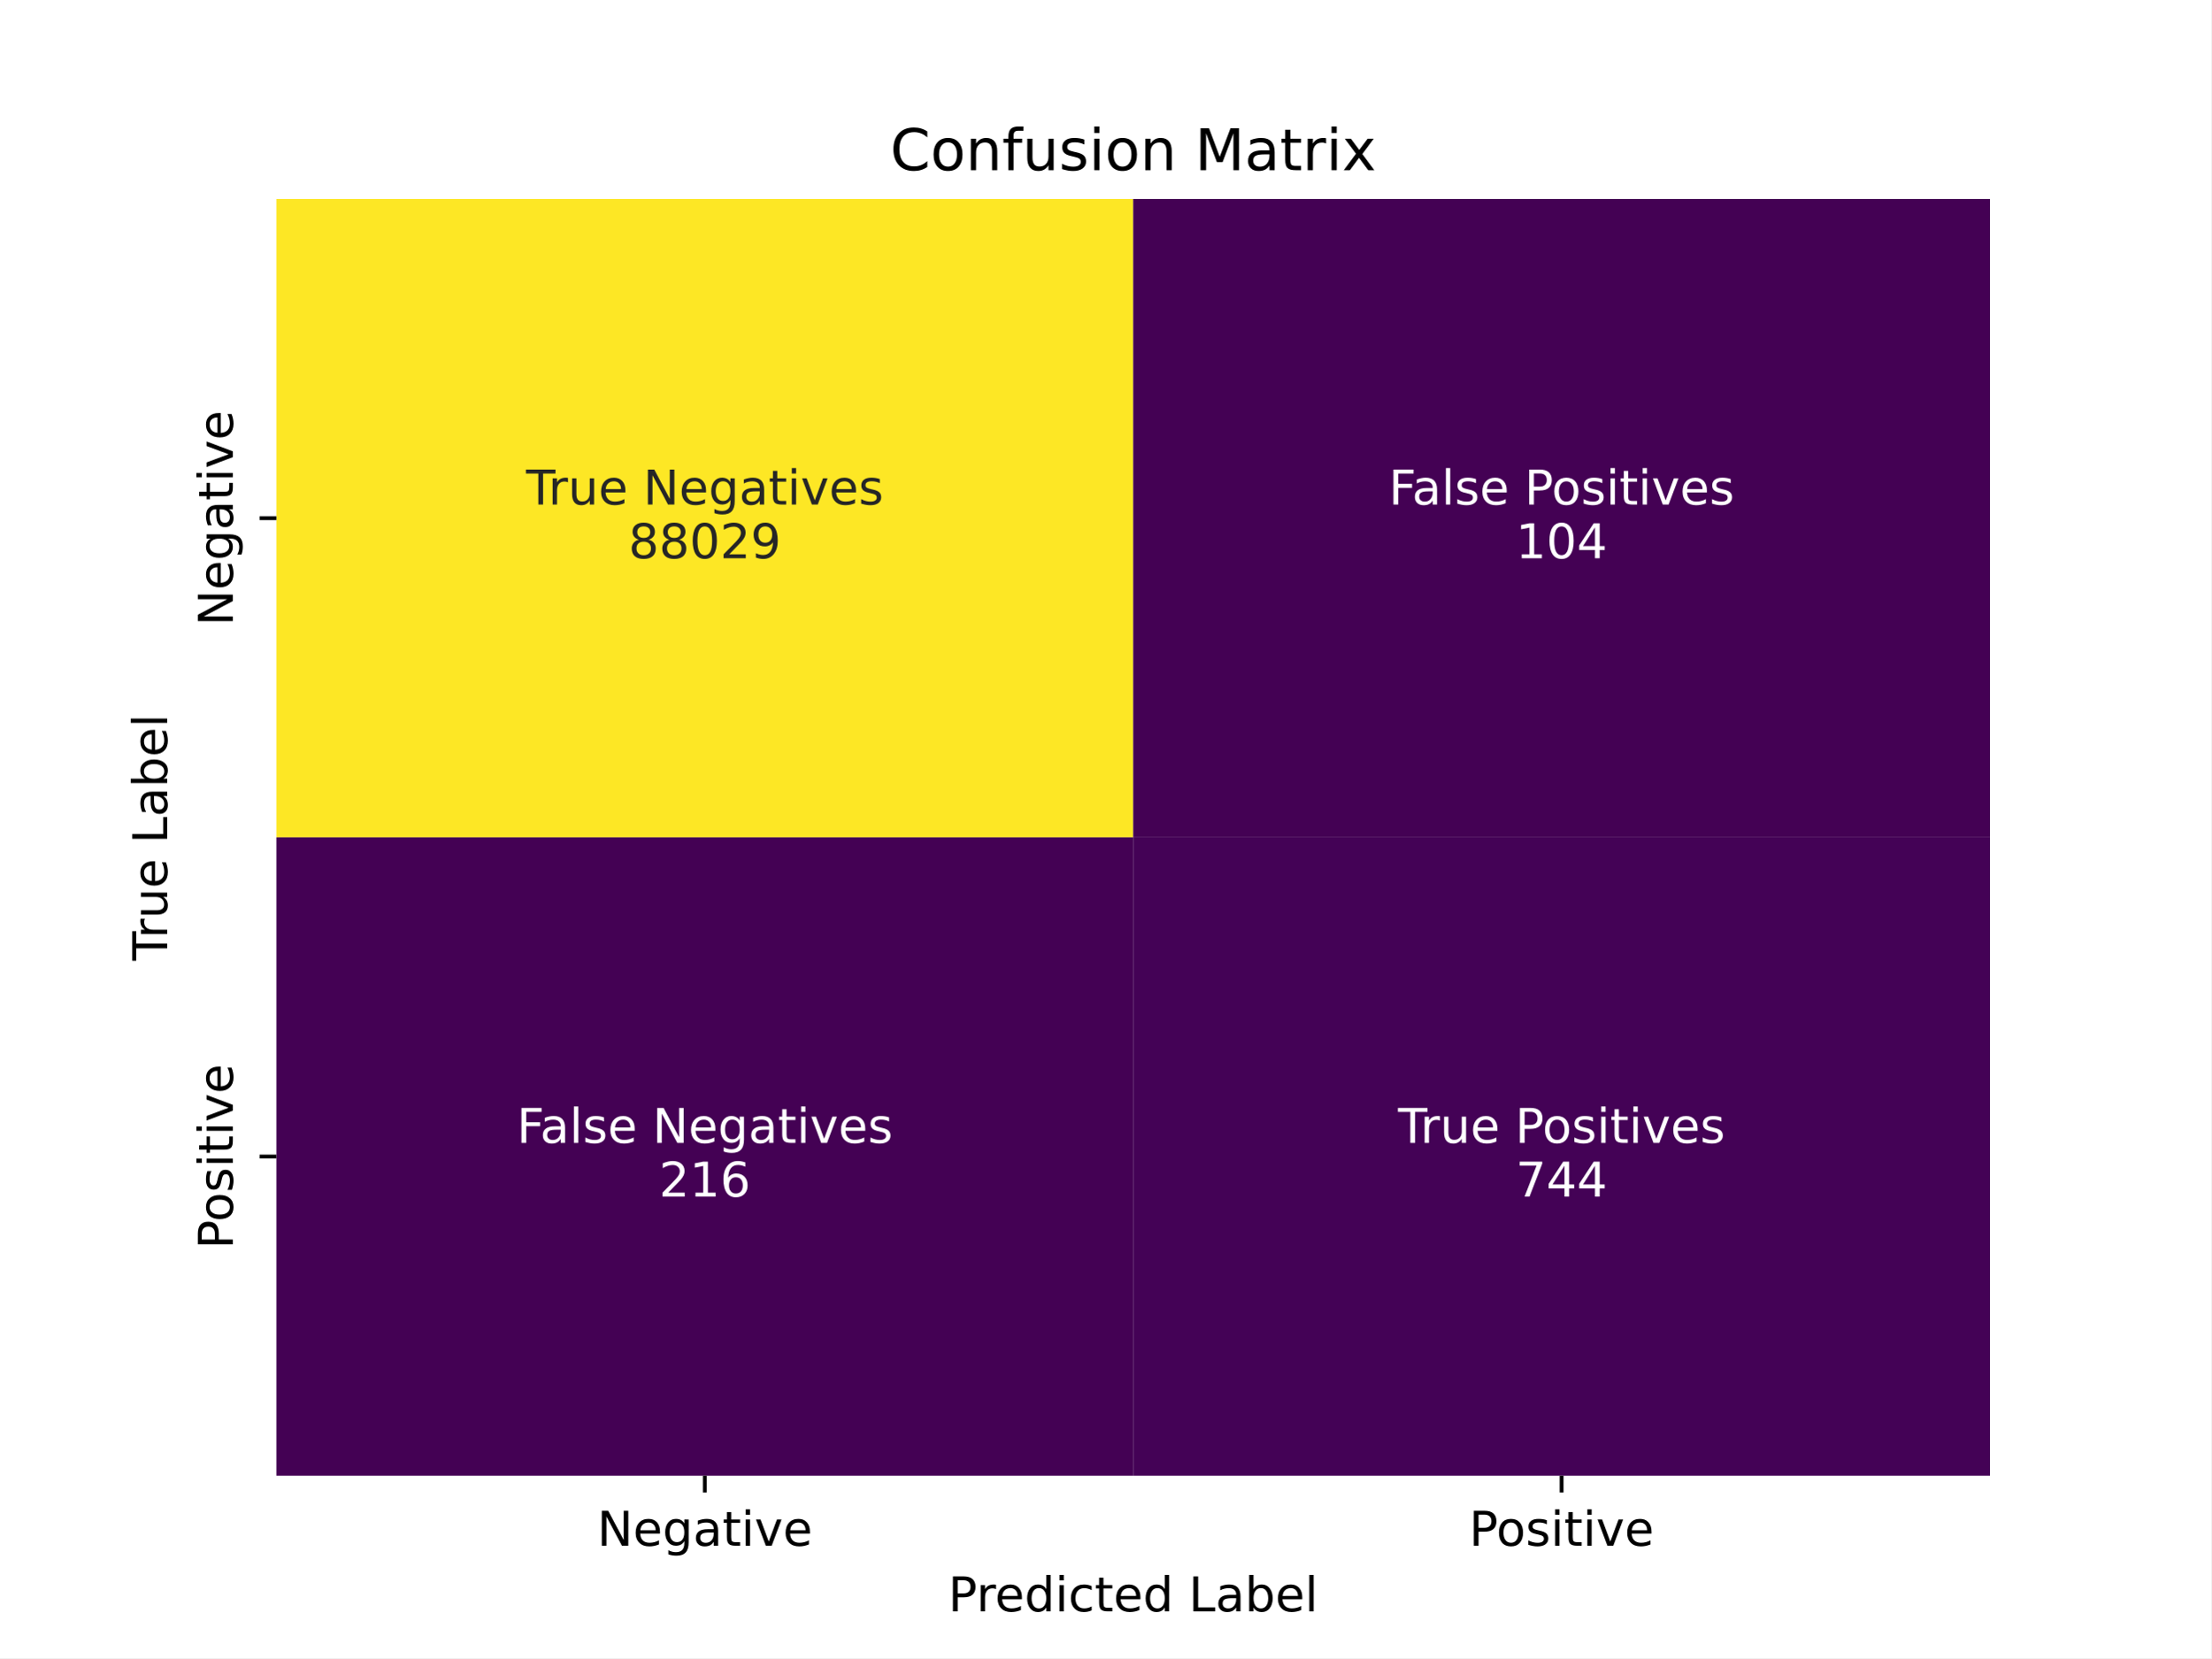
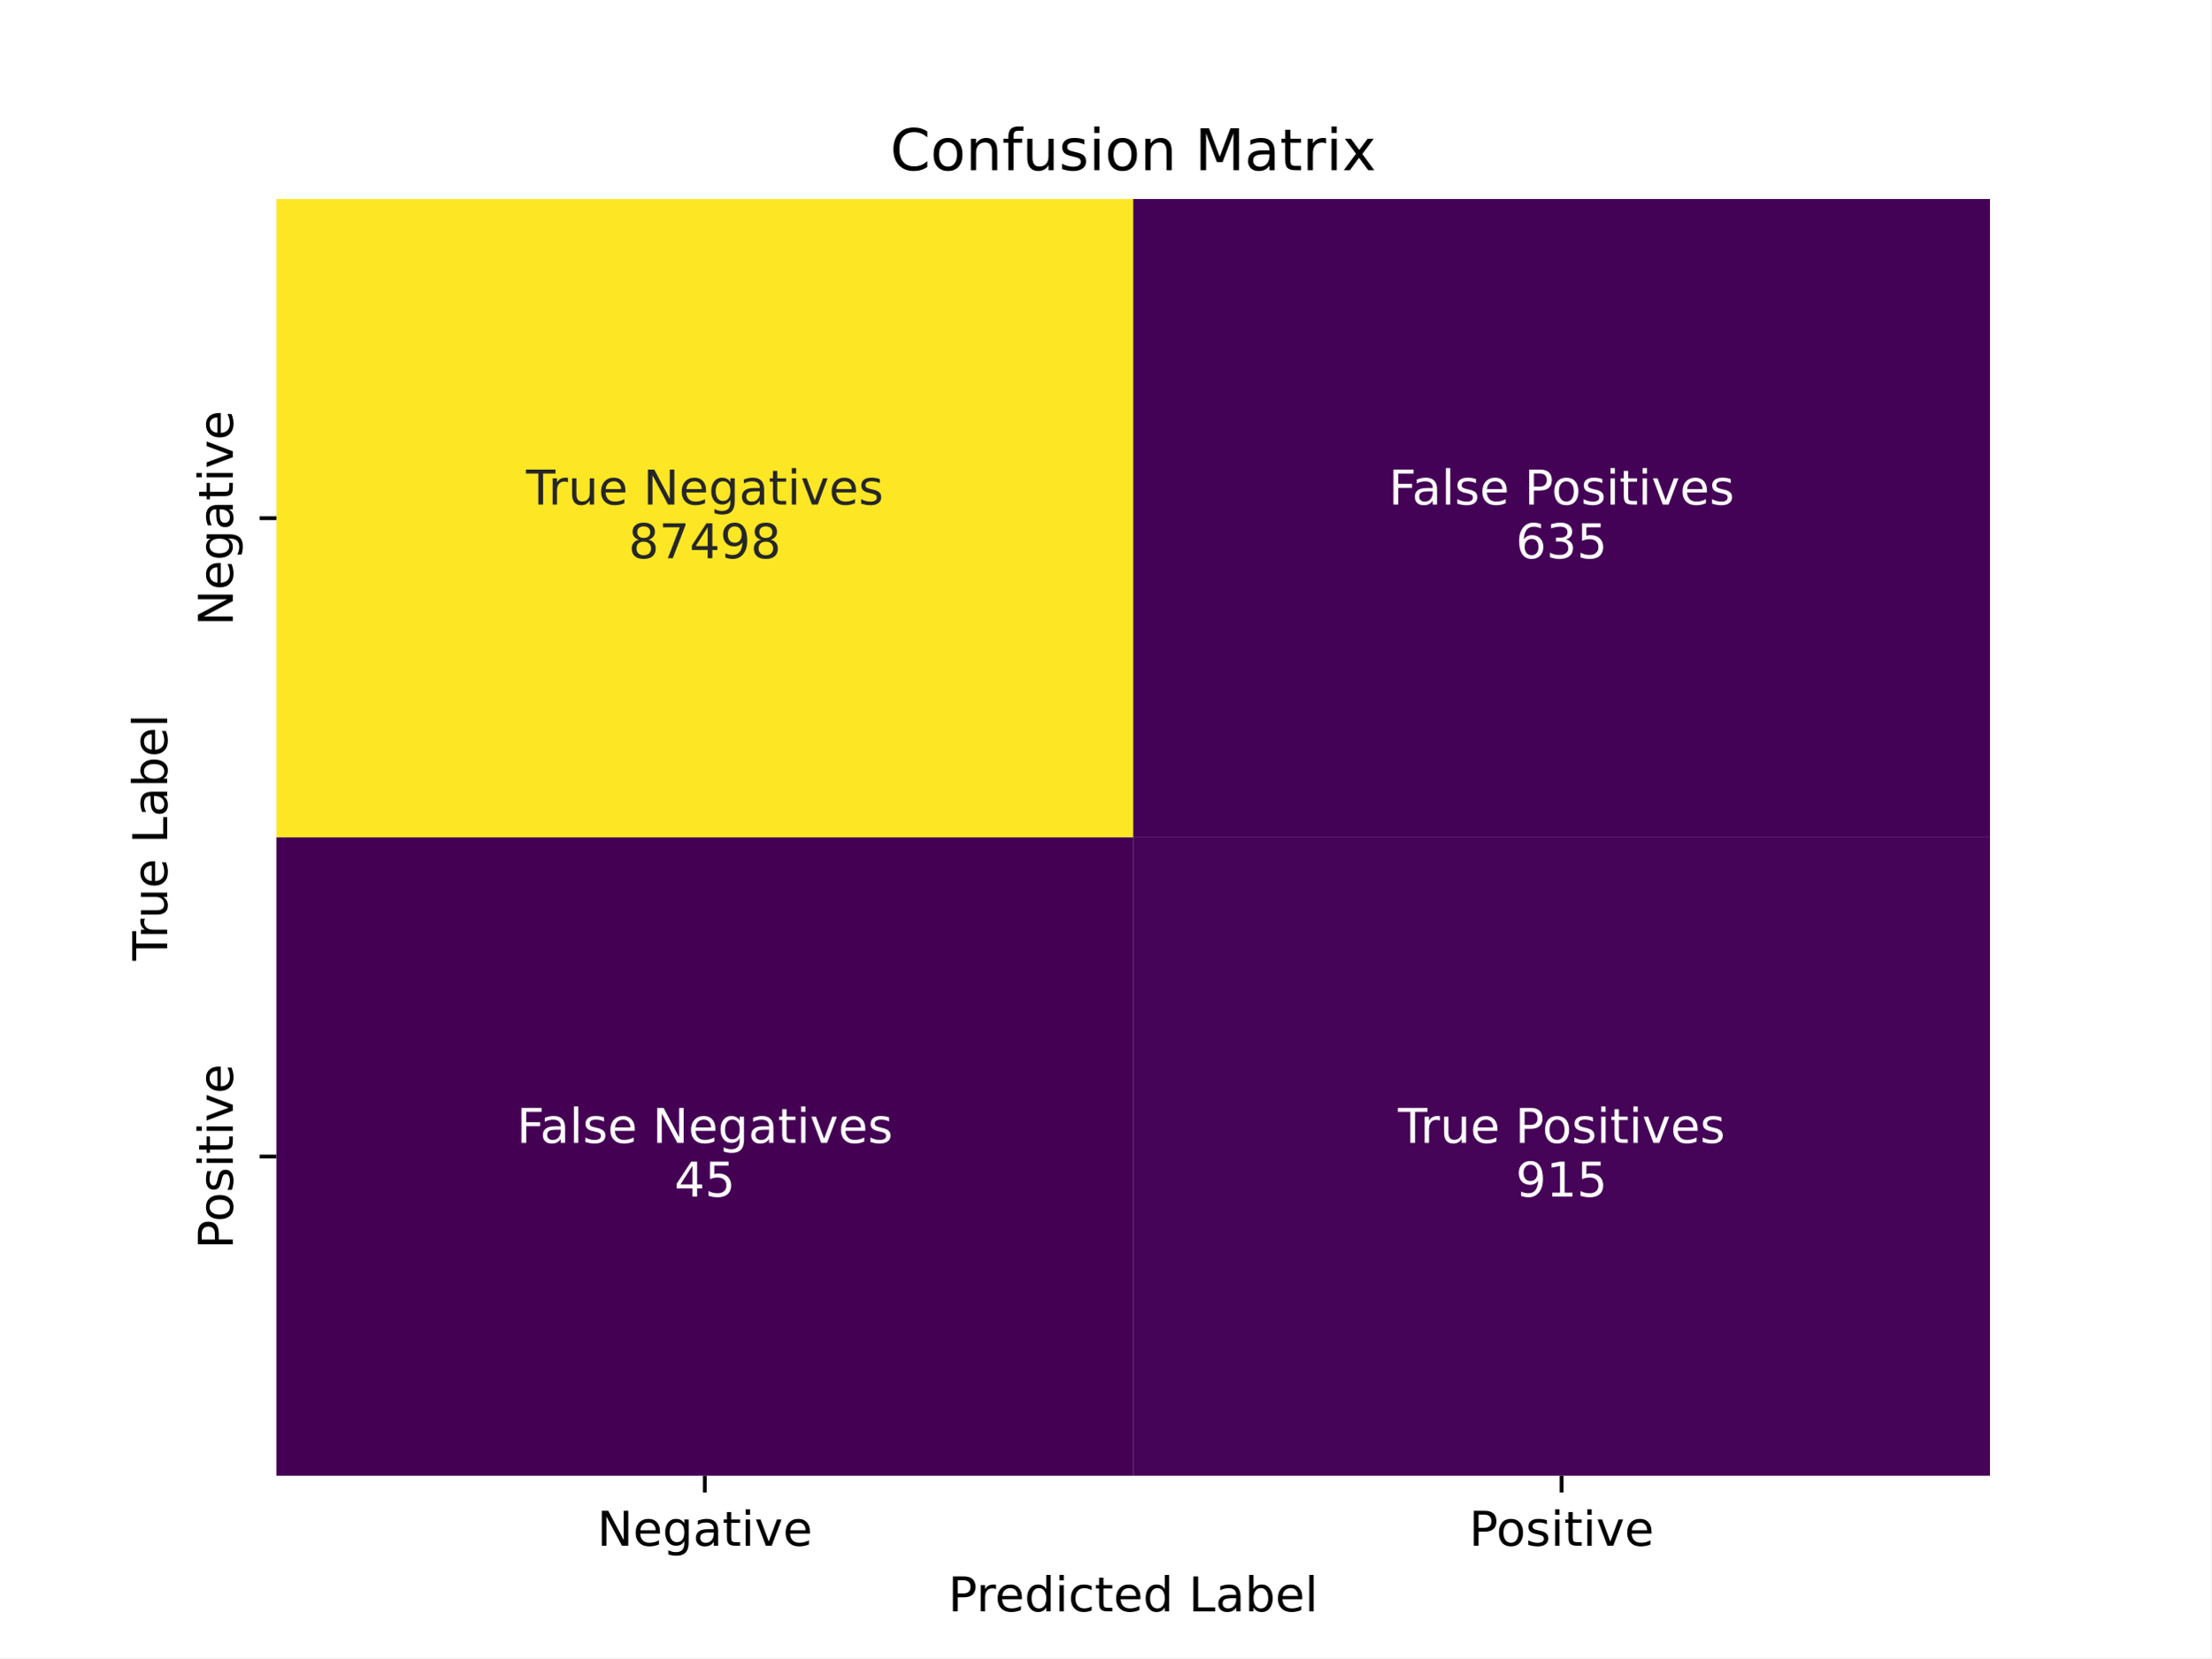
<svg xmlns="http://www.w3.org/2000/svg" xmlns:xlink="http://www.w3.org/1999/xlink" width="460.8pt" height="345.6pt" viewBox="0 0 460.8 345.6" version="1.1">
  <defs>
    <style type="text/css">*{stroke-linejoin: round; stroke-linecap: butt}</style>
  </defs>
  <g id="figure_1">
    <g id="patch_1">
      <path d="M 0 345.6  L 460.8 345.6  L 460.8 0  L 0 0  z " style="fill: #ffffff" />
    </g>
    <g id="axes_1">
      <g id="patch_2">
        <path d="M 57.6 307.584  L 414.72 307.584  L 414.72 41.472  L 57.6 41.472  z " style="fill: #ffffff" />
      </g>
      <g id="QuadMesh_1">
-         <path d="M 57.6 41.472  L 236.16 41.472  L 236.16 174.528  L 57.6 174.528  L 57.6 41.472  " clip-path="url(#pe16956f151)" style="fill: #fde725" />
-         <path d="M 236.16 41.472  L 414.72 41.472  L 414.72 174.528  L 236.16 174.528  L 236.16 41.472  " clip-path="url(#pe16956f151)" style="fill: #440154" />
-         <path d="M 57.6 174.528  L 236.16 174.528  L 236.16 307.584  L 57.6 307.584  L 57.6 174.528  " clip-path="url(#pe16956f151)" style="fill: #440154" />
-         <path d="M 236.16 174.528  L 414.72 174.528  L 414.72 307.584  L 236.16 307.584  L 236.16 174.528  " clip-path="url(#pe16956f151)" style="fill: #440256" />
+         <path d="M 57.6 41.472  L 236.16 41.472  L 236.16 174.528  L 57.6 174.528  L 57.6 41.472  " clip-path="url(#pf7f6bf9e32)" style="fill: #fde725" />
+         <path d="M 236.16 41.472  L 414.72 41.472  L 414.72 174.528  L 236.16 174.528  L 236.16 41.472  " clip-path="url(#pf7f6bf9e32)" style="fill: #440256" />
+         <path d="M 57.6 174.528  L 236.16 174.528  L 236.16 307.584  L 57.6 307.584  L 57.6 174.528  " clip-path="url(#pf7f6bf9e32)" style="fill: #440154" />
+         <path d="M 236.16 174.528  L 414.72 174.528  L 414.72 307.584  L 236.16 307.584  L 236.16 174.528  " clip-path="url(#pf7f6bf9e32)" style="fill: #450457" />
      </g>
      <g id="matplotlib.axis_1">
        <g id="xtick_1">
          <g id="line2d_1">
            <defs>
-               <path id="mfcb3895940" d="M 0 0  L 0 3.5  " style="stroke: #000000; stroke-width: 0.8" />
+               <path id="m9d30d631a9" d="M 0 0  L 0 3.5  " style="stroke: #000000; stroke-width: 0.8" />
            </defs>
            <g>
-               <use xlink:href="#mfcb3895940" x="146.88" y="307.584" style="stroke: #000000; stroke-width: 0.8" />
+               <use xlink:href="#m9d30d631a9" x="146.88" y="307.584" style="stroke: #000000; stroke-width: 0.8" />
            </g>
          </g>
          <g id="text_1">
            <g transform="translate(124.4394 322.1824) scale(0.1 -0.1)">
              <defs>
                <path id="DejaVuSans-4e" d="M 628 4666  L 1478 4666  L 3547 763  L 3547 4666  L 4159 4666  L 4159 0  L 3309 0  L 1241 3903  L 1241 0  L 628 0  L 628 4666  z " transform="scale(0.015625)" />
                <path id="DejaVuSans-65" d="M 3597 1894  L 3597 1613  L 953 1613  Q 991 1019 1311 708  Q 1631 397 2203 397  Q 2534 397 2845 478  Q 3156 559 3463 722  L 3463 178  Q 3153 47 2828 -22  Q 2503 -91 2169 -91  Q 1331 -91 842 396  Q 353 884 353 1716  Q 353 2575 817 3079  Q 1281 3584 2069 3584  Q 2775 3584 3186 3129  Q 3597 2675 3597 1894  z M 3022 2063  Q 3016 2534 2758 2815  Q 2500 3097 2075 3097  Q 1594 3097 1305 2825  Q 1016 2553 972 2059  L 3022 2063  z " transform="scale(0.015625)" />
                <path id="DejaVuSans-67" d="M 2906 1791  Q 2906 2416 2648 2759  Q 2391 3103 1925 3103  Q 1463 3103 1205 2759  Q 947 2416 947 1791  Q 947 1169 1205 825  Q 1463 481 1925 481  Q 2391 481 2648 825  Q 2906 1169 2906 1791  z M 3481 434  Q 3481 -459 3084 -895  Q 2688 -1331 1869 -1331  Q 1566 -1331 1297 -1286  Q 1028 -1241 775 -1147  L 775 -588  Q 1028 -725 1275 -790  Q 1522 -856 1778 -856  Q 2344 -856 2625 -561  Q 2906 -266 2906 331  L 2906 616  Q 2728 306 2450 153  Q 2172 0 1784 0  Q 1141 0 747 490  Q 353 981 353 1791  Q 353 2603 747 3093  Q 1141 3584 1784 3584  Q 2172 3584 2450 3431  Q 2728 3278 2906 2969  L 2906 3500  L 3481 3500  L 3481 434  z " transform="scale(0.015625)" />
                <path id="DejaVuSans-61" d="M 2194 1759  Q 1497 1759 1228 1600  Q 959 1441 959 1056  Q 959 750 1161 570  Q 1363 391 1709 391  Q 2188 391 2477 730  Q 2766 1069 2766 1631  L 2766 1759  L 2194 1759  z M 3341 1997  L 3341 0  L 2766 0  L 2766 531  Q 2569 213 2275 61  Q 1981 -91 1556 -91  Q 1019 -91 701 211  Q 384 513 384 1019  Q 384 1609 779 1909  Q 1175 2209 1959 2209  L 2766 2209  L 2766 2266  Q 2766 2663 2505 2880  Q 2244 3097 1772 3097  Q 1472 3097 1187 3025  Q 903 2953 641 2809  L 641 3341  Q 956 3463 1253 3523  Q 1550 3584 1831 3584  Q 2591 3584 2966 3190  Q 3341 2797 3341 1997  z " transform="scale(0.015625)" />
                <path id="DejaVuSans-74" d="M 1172 4494  L 1172 3500  L 2356 3500  L 2356 3053  L 1172 3053  L 1172 1153  Q 1172 725 1289 603  Q 1406 481 1766 481  L 2356 481  L 2356 0  L 1766 0  Q 1100 0 847 248  Q 594 497 594 1153  L 594 3053  L 172 3053  L 172 3500  L 594 3500  L 594 4494  L 1172 4494  z " transform="scale(0.015625)" />
                <path id="DejaVuSans-69" d="M 603 3500  L 1178 3500  L 1178 0  L 603 0  L 603 3500  z M 603 4863  L 1178 4863  L 1178 4134  L 603 4134  L 603 4863  z " transform="scale(0.015625)" />
                <path id="DejaVuSans-76" d="M 191 3500  L 800 3500  L 1894 563  L 2988 3500  L 3597 3500  L 2284 0  L 1503 0  L 191 3500  z " transform="scale(0.015625)" />
              </defs>
              <use xlink:href="#DejaVuSans-4e" />
              <use xlink:href="#DejaVuSans-65" transform="translate(74.80469 0)" />
              <use xlink:href="#DejaVuSans-67" transform="translate(136.3281 0)" />
              <use xlink:href="#DejaVuSans-61" transform="translate(199.8047 0)" />
              <use xlink:href="#DejaVuSans-74" transform="translate(261.084 0)" />
              <use xlink:href="#DejaVuSans-69" transform="translate(300.293 0)" />
              <use xlink:href="#DejaVuSans-76" transform="translate(328.0762 0)" />
              <use xlink:href="#DejaVuSans-65" transform="translate(387.2559 0)" />
            </g>
          </g>
        </g>
        <g id="xtick_2">
          <g id="line2d_2">
            <g>
-               <use xlink:href="#mfcb3895940" x="325.44" y="307.584" style="stroke: #000000; stroke-width: 0.8" />
+               <use xlink:href="#m9d30d631a9" x="325.44" y="307.584" style="stroke: #000000; stroke-width: 0.8" />
            </g>
          </g>
          <g id="text_2">
            <g transform="translate(306.1681 322.1824) scale(0.1 -0.1)">
              <defs>
                <path id="DejaVuSans-50" d="M 1259 4147  L 1259 2394  L 2053 2394  Q 2494 2394 2734 2622  Q 2975 2850 2975 3272  Q 2975 3691 2734 3919  Q 2494 4147 2053 4147  L 1259 4147  z M 628 4666  L 2053 4666  Q 2838 4666 3239 4311  Q 3641 3956 3641 3272  Q 3641 2581 3239 2228  Q 2838 1875 2053 1875  L 1259 1875  L 1259 0  L 628 0  L 628 4666  z " transform="scale(0.015625)" />
                <path id="DejaVuSans-6f" d="M 1959 3097  Q 1497 3097 1228 2736  Q 959 2375 959 1747  Q 959 1119 1226 758  Q 1494 397 1959 397  Q 2419 397 2687 759  Q 2956 1122 2956 1747  Q 2956 2369 2687 2733  Q 2419 3097 1959 3097  z M 1959 3584  Q 2709 3584 3137 3096  Q 3566 2609 3566 1747  Q 3566 888 3137 398  Q 2709 -91 1959 -91  Q 1206 -91 779 398  Q 353 888 353 1747  Q 353 2609 779 3096  Q 1206 3584 1959 3584  z " transform="scale(0.015625)" />
                <path id="DejaVuSans-73" d="M 2834 3397  L 2834 2853  Q 2591 2978 2328 3040  Q 2066 3103 1784 3103  Q 1356 3103 1142 2972  Q 928 2841 928 2578  Q 928 2378 1081 2264  Q 1234 2150 1697 2047  L 1894 2003  Q 2506 1872 2764 1633  Q 3022 1394 3022 966  Q 3022 478 2636 193  Q 2250 -91 1575 -91  Q 1294 -91 989 -36  Q 684 19 347 128  L 347 722  Q 666 556 975 473  Q 1284 391 1588 391  Q 1994 391 2212 530  Q 2431 669 2431 922  Q 2431 1156 2273 1281  Q 2116 1406 1581 1522  L 1381 1569  Q 847 1681 609 1914  Q 372 2147 372 2553  Q 372 3047 722 3315  Q 1072 3584 1716 3584  Q 2034 3584 2315 3537  Q 2597 3491 2834 3397  z " transform="scale(0.015625)" />
              </defs>
              <use xlink:href="#DejaVuSans-50" />
              <use xlink:href="#DejaVuSans-6f" transform="translate(56.67773 0)" />
              <use xlink:href="#DejaVuSans-73" transform="translate(117.8594 0)" />
              <use xlink:href="#DejaVuSans-69" transform="translate(169.959 0)" />
              <use xlink:href="#DejaVuSans-74" transform="translate(197.7422 0)" />
              <use xlink:href="#DejaVuSans-69" transform="translate(236.9512 0)" />
              <use xlink:href="#DejaVuSans-76" transform="translate(264.7344 0)" />
              <use xlink:href="#DejaVuSans-65" transform="translate(323.9141 0)" />
            </g>
          </g>
        </g>
        <g id="text_3">
          <g transform="translate(197.6108 335.8606) scale(0.1 -0.1)">
            <defs>
              <path id="DejaVuSans-72" d="M 2631 2963  Q 2534 3019 2420 3045  Q 2306 3072 2169 3072  Q 1681 3072 1420 2755  Q 1159 2438 1159 1844  L 1159 0  L 581 0  L 581 3500  L 1159 3500  L 1159 2956  Q 1341 3275 1631 3429  Q 1922 3584 2338 3584  Q 2397 3584 2469 3576  Q 2541 3569 2628 3553  L 2631 2963  z " transform="scale(0.015625)" />
              <path id="DejaVuSans-64" d="M 2906 2969  L 2906 4863  L 3481 4863  L 3481 0  L 2906 0  L 2906 525  Q 2725 213 2448 61  Q 2172 -91 1784 -91  Q 1150 -91 751 415  Q 353 922 353 1747  Q 353 2572 751 3078  Q 1150 3584 1784 3584  Q 2172 3584 2448 3432  Q 2725 3281 2906 2969  z M 947 1747  Q 947 1113 1208 752  Q 1469 391 1925 391  Q 2381 391 2643 752  Q 2906 1113 2906 1747  Q 2906 2381 2643 2742  Q 2381 3103 1925 3103  Q 1469 3103 1208 2742  Q 947 2381 947 1747  z " transform="scale(0.015625)" />
              <path id="DejaVuSans-63" d="M 3122 3366  L 3122 2828  Q 2878 2963 2633 3030  Q 2388 3097 2138 3097  Q 1578 3097 1268 2742  Q 959 2388 959 1747  Q 959 1106 1268 751  Q 1578 397 2138 397  Q 2388 397 2633 464  Q 2878 531 3122 666  L 3122 134  Q 2881 22 2623 -34  Q 2366 -91 2075 -91  Q 1284 -91 818 406  Q 353 903 353 1747  Q 353 2603 823 3093  Q 1294 3584 2113 3584  Q 2378 3584 2631 3529  Q 2884 3475 3122 3366  z " transform="scale(0.015625)" />
              <path id="DejaVuSans-20" transform="scale(0.015625)" />
              <path id="DejaVuSans-4c" d="M 628 4666  L 1259 4666  L 1259 531  L 3531 531  L 3531 0  L 628 0  L 628 4666  z " transform="scale(0.015625)" />
              <path id="DejaVuSans-62" d="M 3116 1747  Q 3116 2381 2855 2742  Q 2594 3103 2138 3103  Q 1681 3103 1420 2742  Q 1159 2381 1159 1747  Q 1159 1113 1420 752  Q 1681 391 2138 391  Q 2594 391 2855 752  Q 3116 1113 3116 1747  z M 1159 2969  Q 1341 3281 1617 3432  Q 1894 3584 2278 3584  Q 2916 3584 3314 3078  Q 3713 2572 3713 1747  Q 3713 922 3314 415  Q 2916 -91 2278 -91  Q 1894 -91 1617 61  Q 1341 213 1159 525  L 1159 0  L 581 0  L 581 4863  L 1159 4863  L 1159 2969  z " transform="scale(0.015625)" />
              <path id="DejaVuSans-6c" d="M 603 4863  L 1178 4863  L 1178 0  L 603 0  L 603 4863  z " transform="scale(0.015625)" />
            </defs>
            <use xlink:href="#DejaVuSans-50" />
            <use xlink:href="#DejaVuSans-72" transform="translate(58.55273 0)" />
            <use xlink:href="#DejaVuSans-65" transform="translate(97.41602 0)" />
            <use xlink:href="#DejaVuSans-64" transform="translate(158.9395 0)" />
            <use xlink:href="#DejaVuSans-69" transform="translate(222.416 0)" />
            <use xlink:href="#DejaVuSans-63" transform="translate(250.1992 0)" />
            <use xlink:href="#DejaVuSans-74" transform="translate(305.1797 0)" />
            <use xlink:href="#DejaVuSans-65" transform="translate(344.3887 0)" />
            <use xlink:href="#DejaVuSans-64" transform="translate(405.9121 0)" />
            <use xlink:href="#DejaVuSans-20" transform="translate(469.3887 0)" />
            <use xlink:href="#DejaVuSans-4c" transform="translate(501.1758 0)" />
            <use xlink:href="#DejaVuSans-61" transform="translate(556.8887 0)" />
            <use xlink:href="#DejaVuSans-62" transform="translate(618.168 0)" />
            <use xlink:href="#DejaVuSans-65" transform="translate(681.6445 0)" />
            <use xlink:href="#DejaVuSans-6c" transform="translate(743.168 0)" />
          </g>
        </g>
      </g>
      <g id="matplotlib.axis_2">
        <g id="ytick_1">
          <g id="line2d_3">
            <defs>
-               <path id="m946ada602a" d="M 0 0  L -3.5 0  " style="stroke: #000000; stroke-width: 0.8" />
+               <path id="m478ea43be3" d="M 0 0  L -3.5 0  " style="stroke: #000000; stroke-width: 0.8" />
            </defs>
            <g>
-               <use xlink:href="#m946ada602a" x="57.6" y="108" style="stroke: #000000; stroke-width: 0.8" />
+               <use xlink:href="#m478ea43be3" x="57.6" y="108" style="stroke: #000000; stroke-width: 0.8" />
            </g>
          </g>
          <g id="text_4">
            <g transform="translate(48.52031 130.4406) rotate(-90) scale(0.1 -0.1)">
              <use xlink:href="#DejaVuSans-4e" />
              <use xlink:href="#DejaVuSans-65" transform="translate(74.80469 0)" />
              <use xlink:href="#DejaVuSans-67" transform="translate(136.3281 0)" />
              <use xlink:href="#DejaVuSans-61" transform="translate(199.8047 0)" />
              <use xlink:href="#DejaVuSans-74" transform="translate(261.084 0)" />
              <use xlink:href="#DejaVuSans-69" transform="translate(300.293 0)" />
              <use xlink:href="#DejaVuSans-76" transform="translate(328.0762 0)" />
              <use xlink:href="#DejaVuSans-65" transform="translate(387.2559 0)" />
            </g>
          </g>
        </g>
        <g id="ytick_2">
          <g id="line2d_4">
            <g>
-               <use xlink:href="#m946ada602a" x="57.6" y="241.056" style="stroke: #000000; stroke-width: 0.8" />
+               <use xlink:href="#m478ea43be3" x="57.6" y="241.056" style="stroke: #000000; stroke-width: 0.8" />
            </g>
          </g>
          <g id="text_5">
            <g transform="translate(48.52031 260.3279) rotate(-90) scale(0.1 -0.1)">
              <use xlink:href="#DejaVuSans-50" />
              <use xlink:href="#DejaVuSans-6f" transform="translate(56.67773 0)" />
              <use xlink:href="#DejaVuSans-73" transform="translate(117.8594 0)" />
              <use xlink:href="#DejaVuSans-69" transform="translate(169.959 0)" />
              <use xlink:href="#DejaVuSans-74" transform="translate(197.7422 0)" />
              <use xlink:href="#DejaVuSans-69" transform="translate(236.9512 0)" />
              <use xlink:href="#DejaVuSans-76" transform="translate(264.7344 0)" />
              <use xlink:href="#DejaVuSans-65" transform="translate(323.9141 0)" />
            </g>
          </g>
        </g>
        <g id="text_6">
          <g transform="translate(34.84219 200.2241) rotate(-90) scale(0.1 -0.1)">
            <defs>
              <path id="DejaVuSans-54" d="M -19 4666  L 3928 4666  L 3928 4134  L 2272 4134  L 2272 0  L 1638 0  L 1638 4134  L -19 4134  L -19 4666  z " transform="scale(0.015625)" />
              <path id="DejaVuSans-75" d="M 544 1381  L 544 3500  L 1119 3500  L 1119 1403  Q 1119 906 1312 657  Q 1506 409 1894 409  Q 2359 409 2629 706  Q 2900 1003 2900 1516  L 2900 3500  L 3475 3500  L 3475 0  L 2900 0  L 2900 538  Q 2691 219 2414 64  Q 2138 -91 1772 -91  Q 1169 -91 856 284  Q 544 659 544 1381  z M 1991 3584  L 1991 3584  z " transform="scale(0.015625)" />
            </defs>
            <use xlink:href="#DejaVuSans-54" />
            <use xlink:href="#DejaVuSans-72" transform="translate(46.33398 0)" />
            <use xlink:href="#DejaVuSans-75" transform="translate(87.44727 0)" />
            <use xlink:href="#DejaVuSans-65" transform="translate(150.8262 0)" />
            <use xlink:href="#DejaVuSans-20" transform="translate(212.3496 0)" />
            <use xlink:href="#DejaVuSans-4c" transform="translate(244.1367 0)" />
            <use xlink:href="#DejaVuSans-61" transform="translate(299.8496 0)" />
            <use xlink:href="#DejaVuSans-62" transform="translate(361.1289 0)" />
            <use xlink:href="#DejaVuSans-65" transform="translate(424.6055 0)" />
            <use xlink:href="#DejaVuSans-6c" transform="translate(486.1289 0)" />
          </g>
        </g>
      </g>
      <g id="text_7">
        <g style="fill: #262626" transform="translate(109.6284 105.1605) scale(0.1 -0.1)">
          <use xlink:href="#DejaVuSans-54" />
          <use xlink:href="#DejaVuSans-72" transform="translate(46.33398 0)" />
          <use xlink:href="#DejaVuSans-75" transform="translate(87.44727 0)" />
          <use xlink:href="#DejaVuSans-65" transform="translate(150.8262 0)" />
          <use xlink:href="#DejaVuSans-20" transform="translate(212.3496 0)" />
          <use xlink:href="#DejaVuSans-4e" transform="translate(244.1367 0)" />
          <use xlink:href="#DejaVuSans-65" transform="translate(318.9414 0)" />
          <use xlink:href="#DejaVuSans-67" transform="translate(380.4648 0)" />
          <use xlink:href="#DejaVuSans-61" transform="translate(443.9414 0)" />
          <use xlink:href="#DejaVuSans-74" transform="translate(505.2207 0)" />
          <use xlink:href="#DejaVuSans-69" transform="translate(544.4297 0)" />
          <use xlink:href="#DejaVuSans-76" transform="translate(572.2129 0)" />
          <use xlink:href="#DejaVuSans-65" transform="translate(631.3926 0)" />
          <use xlink:href="#DejaVuSans-73" transform="translate(692.916 0)" />
        </g>
        <g style="fill: #262626" transform="translate(130.9737 116.3583) scale(0.1 -0.1)">
          <defs>
            <path id="DejaVuSans-38" d="M 2034 2216  Q 1584 2216 1326 1975  Q 1069 1734 1069 1313  Q 1069 891 1326 650  Q 1584 409 2034 409  Q 2484 409 2743 651  Q 3003 894 3003 1313  Q 3003 1734 2745 1975  Q 2488 2216 2034 2216  z M 1403 2484  Q 997 2584 770 2862  Q 544 3141 544 3541  Q 544 4100 942 4425  Q 1341 4750 2034 4750  Q 2731 4750 3128 4425  Q 3525 4100 3525 3541  Q 3525 3141 3298 2862  Q 3072 2584 2669 2484  Q 3125 2378 3379 2068  Q 3634 1759 3634 1313  Q 3634 634 3220 271  Q 2806 -91 2034 -91  Q 1263 -91 848 271  Q 434 634 434 1313  Q 434 1759 690 2068  Q 947 2378 1403 2484  z M 1172 3481  Q 1172 3119 1398 2916  Q 1625 2713 2034 2713  Q 2441 2713 2670 2916  Q 2900 3119 2900 3481  Q 2900 3844 2670 4047  Q 2441 4250 2034 4250  Q 1625 4250 1398 4047  Q 1172 3844 1172 3481  z " transform="scale(0.015625)" />
-             <path id="DejaVuSans-30" d="M 2034 4250  Q 1547 4250 1301 3770  Q 1056 3291 1056 2328  Q 1056 1369 1301 889  Q 1547 409 2034 409  Q 2525 409 2770 889  Q 3016 1369 3016 2328  Q 3016 3291 2770 3770  Q 2525 4250 2034 4250  z M 2034 4750  Q 2819 4750 3233 4129  Q 3647 3509 3647 2328  Q 3647 1150 3233 529  Q 2819 -91 2034 -91  Q 1250 -91 836 529  Q 422 1150 422 2328  Q 422 3509 836 4129  Q 1250 4750 2034 4750  z " transform="scale(0.015625)" />
-             <path id="DejaVuSans-32" d="M 1228 531  L 3431 531  L 3431 0  L 469 0  L 469 531  Q 828 903 1448 1529  Q 2069 2156 2228 2338  Q 2531 2678 2651 2914  Q 2772 3150 2772 3378  Q 2772 3750 2511 3984  Q 2250 4219 1831 4219  Q 1534 4219 1204 4116  Q 875 4013 500 3803  L 500 4441  Q 881 4594 1212 4672  Q 1544 4750 1819 4750  Q 2544 4750 2975 4387  Q 3406 4025 3406 3419  Q 3406 3131 3298 2873  Q 3191 2616 2906 2266  Q 2828 2175 2409 1742  Q 1991 1309 1228 531  z " transform="scale(0.015625)" />
+             <path id="DejaVuSans-37" d="M 525 4666  L 3525 4666  L 3525 4397  L 1831 0  L 1172 0  L 2766 4134  L 525 4134  L 525 4666  z " transform="scale(0.015625)" />
+             <path id="DejaVuSans-34" d="M 2419 4116  L 825 1625  L 2419 1625  L 2419 4116  z M 2253 4666  L 3047 4666  L 3047 1625  L 3713 1625  L 3713 1100  L 3047 1100  L 3047 0  L 2419 0  L 2419 1100  L 313 1100  L 313 1709  L 2253 4666  z " transform="scale(0.015625)" />
            <path id="DejaVuSans-39" d="M 703 97  L 703 672  Q 941 559 1184 500  Q 1428 441 1663 441  Q 2288 441 2617 861  Q 2947 1281 2994 2138  Q 2813 1869 2534 1725  Q 2256 1581 1919 1581  Q 1219 1581 811 2004  Q 403 2428 403 3163  Q 403 3881 828 4315  Q 1253 4750 1959 4750  Q 2769 4750 3195 4129  Q 3622 3509 3622 2328  Q 3622 1225 3098 567  Q 2575 -91 1691 -91  Q 1453 -91 1209 -44  Q 966 3 703 97  z M 1959 2075  Q 2384 2075 2632 2365  Q 2881 2656 2881 3163  Q 2881 3666 2632 3958  Q 2384 4250 1959 4250  Q 1534 4250 1286 3958  Q 1038 3666 1038 3163  Q 1038 2656 1286 2365  Q 1534 2075 1959 2075  z " transform="scale(0.015625)" />
          </defs>
          <use xlink:href="#DejaVuSans-38" />
-           <use xlink:href="#DejaVuSans-38" transform="translate(63.62305 0)" />
-           <use xlink:href="#DejaVuSans-30" transform="translate(127.2461 0)" />
-           <use xlink:href="#DejaVuSans-32" transform="translate(190.8691 0)" />
-           <use xlink:href="#DejaVuSans-39" transform="translate(254.4922 0)" />
+           <use xlink:href="#DejaVuSans-37" transform="translate(63.62305 0)" />
+           <use xlink:href="#DejaVuSans-34" transform="translate(127.2461 0)" />
+           <use xlink:href="#DejaVuSans-39" transform="translate(190.8691 0)" />
+           <use xlink:href="#DejaVuSans-38" transform="translate(254.4922 0)" />
        </g>
      </g>
      <g id="text_8">
        <g style="fill: #ffffff" transform="translate(289.4205 105.1605) scale(0.1 -0.1)">
          <defs>
            <path id="DejaVuSans-46" d="M 628 4666  L 3309 4666  L 3309 4134  L 1259 4134  L 1259 2759  L 3109 2759  L 3109 2228  L 1259 2228  L 1259 0  L 628 0  L 628 4666  z " transform="scale(0.015625)" />
          </defs>
          <use xlink:href="#DejaVuSans-46" />
          <use xlink:href="#DejaVuSans-61" transform="translate(48.39453 0)" />
          <use xlink:href="#DejaVuSans-6c" transform="translate(109.6738 0)" />
          <use xlink:href="#DejaVuSans-73" transform="translate(137.457 0)" />
          <use xlink:href="#DejaVuSans-65" transform="translate(189.5566 0)" />
          <use xlink:href="#DejaVuSans-20" transform="translate(251.0801 0)" />
          <use xlink:href="#DejaVuSans-50" transform="translate(282.8672 0)" />
          <use xlink:href="#DejaVuSans-6f" transform="translate(339.5449 0)" />
          <use xlink:href="#DejaVuSans-73" transform="translate(400.7266 0)" />
          <use xlink:href="#DejaVuSans-69" transform="translate(452.8262 0)" />
          <use xlink:href="#DejaVuSans-74" transform="translate(480.6094 0)" />
          <use xlink:href="#DejaVuSans-69" transform="translate(519.8184 0)" />
          <use xlink:href="#DejaVuSans-76" transform="translate(547.6016 0)" />
          <use xlink:href="#DejaVuSans-65" transform="translate(606.7812 0)" />
          <use xlink:href="#DejaVuSans-73" transform="translate(668.3047 0)" />
        </g>
        <g style="fill: #ffffff" transform="translate(315.8963 116.3583) scale(0.1 -0.1)">
          <defs>
-             <path id="DejaVuSans-31" d="M 794 531  L 1825 531  L 1825 4091  L 703 3866  L 703 4441  L 1819 4666  L 2450 4666  L 2450 531  L 3481 531  L 3481 0  L 794 0  L 794 531  z " transform="scale(0.015625)" />
-             <path id="DejaVuSans-34" d="M 2419 4116  L 825 1625  L 2419 1625  L 2419 4116  z M 2253 4666  L 3047 4666  L 3047 1625  L 3713 1625  L 3713 1100  L 3047 1100  L 3047 0  L 2419 0  L 2419 1100  L 313 1100  L 313 1709  L 2253 4666  z " transform="scale(0.015625)" />
-           </defs>
-           <use xlink:href="#DejaVuSans-31" />
-           <use xlink:href="#DejaVuSans-30" transform="translate(63.62305 0)" />
-           <use xlink:href="#DejaVuSans-34" transform="translate(127.2461 0)" />
+             <path id="DejaVuSans-36" d="M 2113 2584  Q 1688 2584 1439 2293  Q 1191 2003 1191 1497  Q 1191 994 1439 701  Q 1688 409 2113 409  Q 2538 409 2786 701  Q 3034 994 3034 1497  Q 3034 2003 2786 2293  Q 2538 2584 2113 2584  z M 3366 4563  L 3366 3988  Q 3128 4100 2886 4159  Q 2644 4219 2406 4219  Q 1781 4219 1451 3797  Q 1122 3375 1075 2522  Q 1259 2794 1537 2939  Q 1816 3084 2150 3084  Q 2853 3084 3261 2657  Q 3669 2231 3669 1497  Q 3669 778 3244 343  Q 2819 -91 2113 -91  Q 1303 -91 875 529  Q 447 1150 447 2328  Q 447 3434 972 4092  Q 1497 4750 2381 4750  Q 2619 4750 2861 4703  Q 3103 4656 3366 4563  z " transform="scale(0.015625)" />
+             <path id="DejaVuSans-33" d="M 2597 2516  Q 3050 2419 3304 2112  Q 3559 1806 3559 1356  Q 3559 666 3084 287  Q 2609 -91 1734 -91  Q 1441 -91 1130 -33  Q 819 25 488 141  L 488 750  Q 750 597 1062 519  Q 1375 441 1716 441  Q 2309 441 2620 675  Q 2931 909 2931 1356  Q 2931 1769 2642 2001  Q 2353 2234 1838 2234  L 1294 2234  L 1294 2753  L 1863 2753  Q 2328 2753 2575 2939  Q 2822 3125 2822 3475  Q 2822 3834 2567 4026  Q 2313 4219 1838 4219  Q 1578 4219 1281 4162  Q 984 4106 628 3988  L 628 4550  Q 988 4650 1302 4700  Q 1616 4750 1894 4750  Q 2613 4750 3031 4423  Q 3450 4097 3450 3541  Q 3450 3153 3228 2886  Q 3006 2619 2597 2516  z " transform="scale(0.015625)" />
+             <path id="DejaVuSans-35" d="M 691 4666  L 3169 4666  L 3169 4134  L 1269 4134  L 1269 2991  Q 1406 3038 1543 3061  Q 1681 3084 1819 3084  Q 2600 3084 3056 2656  Q 3513 2228 3513 1497  Q 3513 744 3044 326  Q 2575 -91 1722 -91  Q 1428 -91 1123 -41  Q 819 9 494 109  L 494 744  Q 775 591 1075 516  Q 1375 441 1709 441  Q 2250 441 2565 725  Q 2881 1009 2881 1497  Q 2881 1984 2565 2268  Q 2250 2553 1709 2553  Q 1456 2553 1204 2497  Q 953 2441 691 2322  L 691 4666  z " transform="scale(0.015625)" />
+           </defs>
+           <use xlink:href="#DejaVuSans-36" />
+           <use xlink:href="#DejaVuSans-33" transform="translate(63.62305 0)" />
+           <use xlink:href="#DejaVuSans-35" transform="translate(127.2461 0)" />
        </g>
      </g>
      <g id="text_9">
        <g style="fill: #ffffff" transform="translate(107.6917 238.2165) scale(0.1 -0.1)">
          <use xlink:href="#DejaVuSans-46" />
          <use xlink:href="#DejaVuSans-61" transform="translate(48.39453 0)" />
          <use xlink:href="#DejaVuSans-6c" transform="translate(109.6738 0)" />
          <use xlink:href="#DejaVuSans-73" transform="translate(137.457 0)" />
          <use xlink:href="#DejaVuSans-65" transform="translate(189.5566 0)" />
          <use xlink:href="#DejaVuSans-20" transform="translate(251.0801 0)" />
          <use xlink:href="#DejaVuSans-4e" transform="translate(282.8672 0)" />
          <use xlink:href="#DejaVuSans-65" transform="translate(357.6719 0)" />
          <use xlink:href="#DejaVuSans-67" transform="translate(419.1953 0)" />
          <use xlink:href="#DejaVuSans-61" transform="translate(482.6719 0)" />
          <use xlink:href="#DejaVuSans-74" transform="translate(543.9512 0)" />
          <use xlink:href="#DejaVuSans-69" transform="translate(583.1602 0)" />
          <use xlink:href="#DejaVuSans-76" transform="translate(610.9434 0)" />
          <use xlink:href="#DejaVuSans-65" transform="translate(670.123 0)" />
          <use xlink:href="#DejaVuSans-73" transform="translate(731.6465 0)" />
        </g>
-         <g style="fill: #ffffff" transform="translate(137.3363 249.4143) scale(0.1 -0.1)">
-           <defs>
-             <path id="DejaVuSans-36" d="M 2113 2584  Q 1688 2584 1439 2293  Q 1191 2003 1191 1497  Q 1191 994 1439 701  Q 1688 409 2113 409  Q 2538 409 2786 701  Q 3034 994 3034 1497  Q 3034 2003 2786 2293  Q 2538 2584 2113 2584  z M 3366 4563  L 3366 3988  Q 3128 4100 2886 4159  Q 2644 4219 2406 4219  Q 1781 4219 1451 3797  Q 1122 3375 1075 2522  Q 1259 2794 1537 2939  Q 1816 3084 2150 3084  Q 2853 3084 3261 2657  Q 3669 2231 3669 1497  Q 3669 778 3244 343  Q 2819 -91 2113 -91  Q 1303 -91 875 529  Q 447 1150 447 2328  Q 447 3434 972 4092  Q 1497 4750 2381 4750  Q 2619 4750 2861 4703  Q 3103 4656 3366 4563  z " transform="scale(0.015625)" />
-           </defs>
-           <use xlink:href="#DejaVuSans-32" />
-           <use xlink:href="#DejaVuSans-31" transform="translate(63.62305 0)" />
-           <use xlink:href="#DejaVuSans-36" transform="translate(127.2461 0)" />
+         <g style="fill: #ffffff" transform="translate(140.5175 249.4143) scale(0.1 -0.1)">
+           <use xlink:href="#DejaVuSans-34" />
+           <use xlink:href="#DejaVuSans-35" transform="translate(63.62305 0)" />
        </g>
      </g>
      <g id="text_10">
        <g style="fill: #ffffff" transform="translate(291.3572 238.2165) scale(0.1 -0.1)">
          <use xlink:href="#DejaVuSans-54" />
          <use xlink:href="#DejaVuSans-72" transform="translate(46.33398 0)" />
          <use xlink:href="#DejaVuSans-75" transform="translate(87.44727 0)" />
          <use xlink:href="#DejaVuSans-65" transform="translate(150.8262 0)" />
          <use xlink:href="#DejaVuSans-20" transform="translate(212.3496 0)" />
          <use xlink:href="#DejaVuSans-50" transform="translate(244.1367 0)" />
          <use xlink:href="#DejaVuSans-6f" transform="translate(300.8145 0)" />
          <use xlink:href="#DejaVuSans-73" transform="translate(361.9961 0)" />
          <use xlink:href="#DejaVuSans-69" transform="translate(414.0957 0)" />
          <use xlink:href="#DejaVuSans-74" transform="translate(441.8789 0)" />
          <use xlink:href="#DejaVuSans-69" transform="translate(481.0879 0)" />
          <use xlink:href="#DejaVuSans-76" transform="translate(508.8711 0)" />
          <use xlink:href="#DejaVuSans-65" transform="translate(568.0508 0)" />
          <use xlink:href="#DejaVuSans-73" transform="translate(629.5742 0)" />
        </g>
        <g style="fill: #ffffff" transform="translate(315.8963 249.4143) scale(0.1 -0.1)">
          <defs>
-             <path id="DejaVuSans-37" d="M 525 4666  L 3525 4666  L 3525 4397  L 1831 0  L 1172 0  L 2766 4134  L 525 4134  L 525 4666  z " transform="scale(0.015625)" />
-           </defs>
-           <use xlink:href="#DejaVuSans-37" />
-           <use xlink:href="#DejaVuSans-34" transform="translate(63.62305 0)" />
-           <use xlink:href="#DejaVuSans-34" transform="translate(127.2461 0)" />
+             <path id="DejaVuSans-31" d="M 794 531  L 1825 531  L 1825 4091  L 703 3866  L 703 4441  L 1819 4666  L 2450 4666  L 2450 531  L 3481 531  L 3481 0  L 794 0  L 794 531  z " transform="scale(0.015625)" />
+           </defs>
+           <use xlink:href="#DejaVuSans-39" />
+           <use xlink:href="#DejaVuSans-31" transform="translate(63.62305 0)" />
+           <use xlink:href="#DejaVuSans-35" transform="translate(127.2461 0)" />
        </g>
      </g>
      <g id="text_11">
        <g transform="translate(185.5181 35.472) scale(0.12 -0.12)">
          <defs>
            <path id="DejaVuSans-43" d="M 4122 4306  L 4122 3641  Q 3803 3938 3442 4084  Q 3081 4231 2675 4231  Q 1875 4231 1450 3742  Q 1025 3253 1025 2328  Q 1025 1406 1450 917  Q 1875 428 2675 428  Q 3081 428 3442 575  Q 3803 722 4122 1019  L 4122 359  Q 3791 134 3420 21  Q 3050 -91 2638 -91  Q 1578 -91 968 557  Q 359 1206 359 2328  Q 359 3453 968 4101  Q 1578 4750 2638 4750  Q 3056 4750 3426 4639  Q 3797 4528 4122 4306  z " transform="scale(0.015625)" />
            <path id="DejaVuSans-6e" d="M 3513 2113  L 3513 0  L 2938 0  L 2938 2094  Q 2938 2591 2744 2837  Q 2550 3084 2163 3084  Q 1697 3084 1428 2787  Q 1159 2491 1159 1978  L 1159 0  L 581 0  L 581 3500  L 1159 3500  L 1159 2956  Q 1366 3272 1645 3428  Q 1925 3584 2291 3584  Q 2894 3584 3203 3211  Q 3513 2838 3513 2113  z " transform="scale(0.015625)" />
            <path id="DejaVuSans-66" d="M 2375 4863  L 2375 4384  L 1825 4384  Q 1516 4384 1395 4259  Q 1275 4134 1275 3809  L 1275 3500  L 2222 3500  L 2222 3053  L 1275 3053  L 1275 0  L 697 0  L 697 3053  L 147 3053  L 147 3500  L 697 3500  L 697 3744  Q 697 4328 969 4595  Q 1241 4863 1831 4863  L 2375 4863  z " transform="scale(0.015625)" />
            <path id="DejaVuSans-4d" d="M 628 4666  L 1569 4666  L 2759 1491  L 3956 4666  L 4897 4666  L 4897 0  L 4281 0  L 4281 4097  L 3078 897  L 2444 897  L 1241 4097  L 1241 0  L 628 0  L 628 4666  z " transform="scale(0.015625)" />
            <path id="DejaVuSans-78" d="M 3513 3500  L 2247 1797  L 3578 0  L 2900 0  L 1881 1375  L 863 0  L 184 0  L 1544 1831  L 300 3500  L 978 3500  L 1906 2253  L 2834 3500  L 3513 3500  z " transform="scale(0.015625)" />
          </defs>
          <use xlink:href="#DejaVuSans-43" />
          <use xlink:href="#DejaVuSans-6f" transform="translate(69.82422 0)" />
          <use xlink:href="#DejaVuSans-6e" transform="translate(131.0059 0)" />
          <use xlink:href="#DejaVuSans-66" transform="translate(194.3848 0)" />
          <use xlink:href="#DejaVuSans-75" transform="translate(229.5898 0)" />
          <use xlink:href="#DejaVuSans-73" transform="translate(292.9688 0)" />
          <use xlink:href="#DejaVuSans-69" transform="translate(345.0684 0)" />
          <use xlink:href="#DejaVuSans-6f" transform="translate(372.8516 0)" />
          <use xlink:href="#DejaVuSans-6e" transform="translate(434.0332 0)" />
          <use xlink:href="#DejaVuSans-20" transform="translate(497.4121 0)" />
          <use xlink:href="#DejaVuSans-4d" transform="translate(529.1992 0)" />
          <use xlink:href="#DejaVuSans-61" transform="translate(615.4785 0)" />
          <use xlink:href="#DejaVuSans-74" transform="translate(676.7578 0)" />
          <use xlink:href="#DejaVuSans-72" transform="translate(715.9668 0)" />
          <use xlink:href="#DejaVuSans-69" transform="translate(757.0801 0)" />
          <use xlink:href="#DejaVuSans-78" transform="translate(784.8633 0)" />
        </g>
      </g>
    </g>
  </g>
  <defs>
-     <clipPath id="pe16956f151">
+     <clipPath id="pf7f6bf9e32">
      <rect x="57.6" y="41.472" width="357.12" height="266.112" />
    </clipPath>
  </defs>
</svg>
